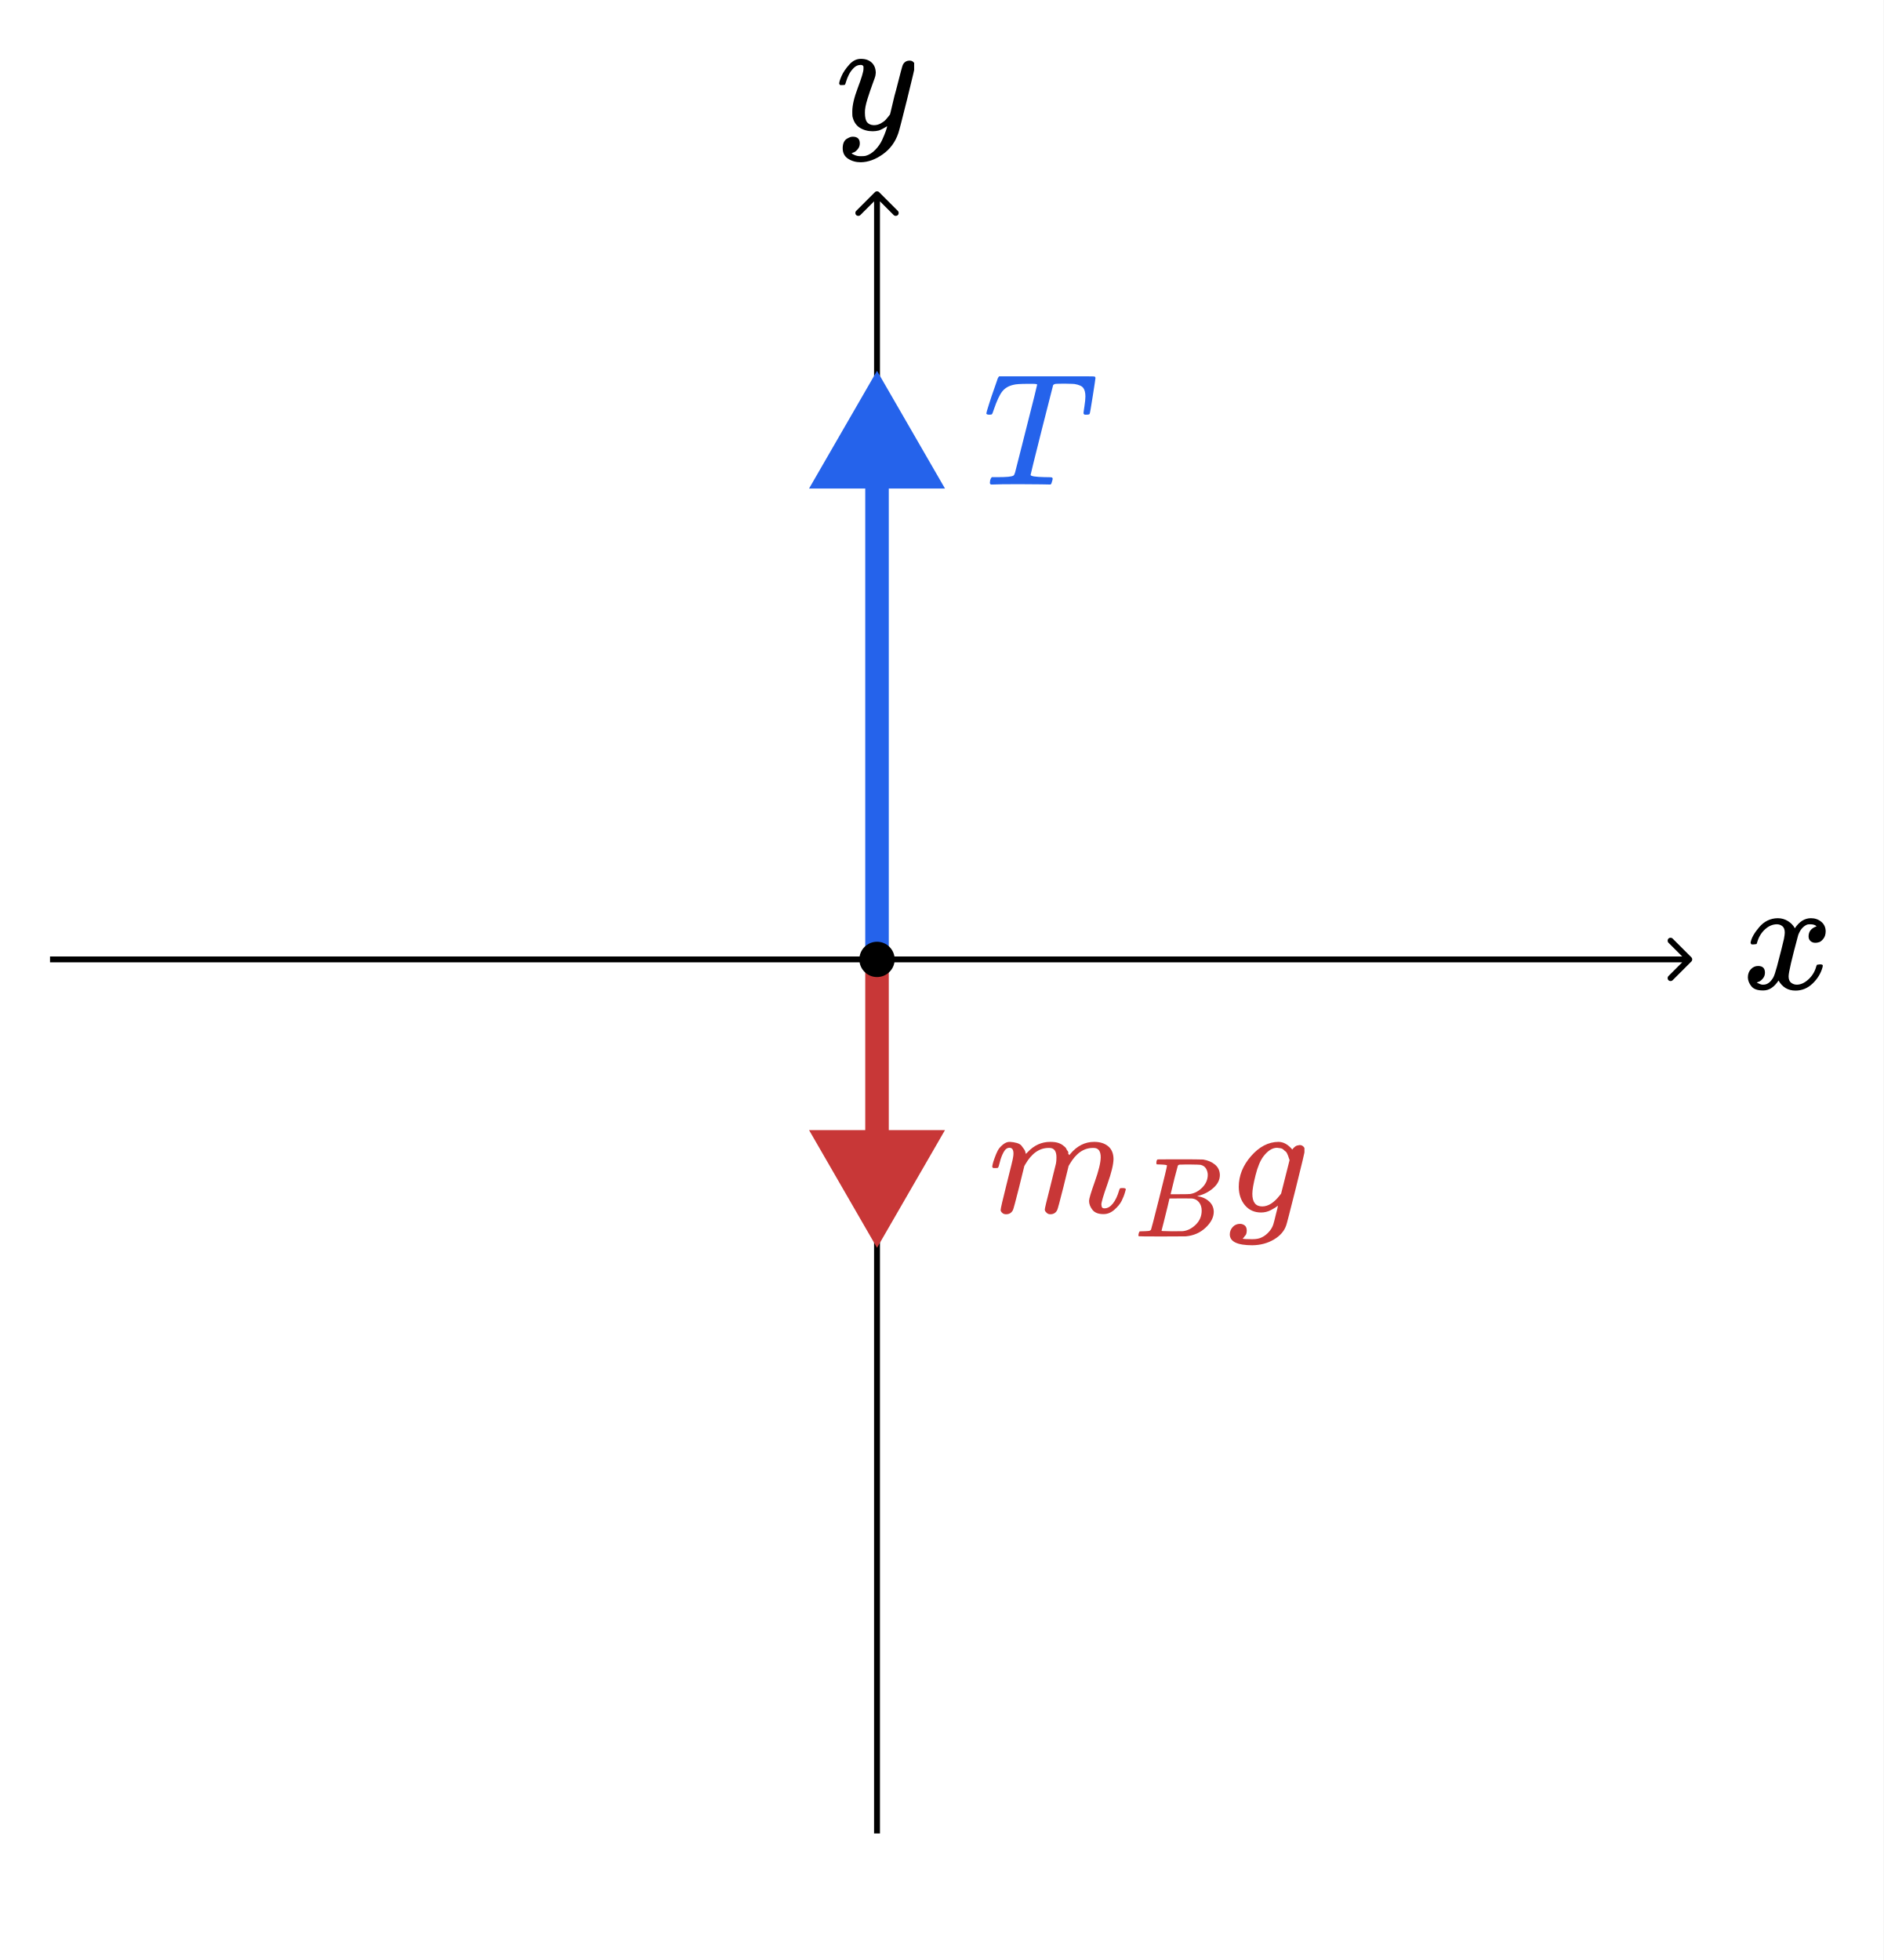
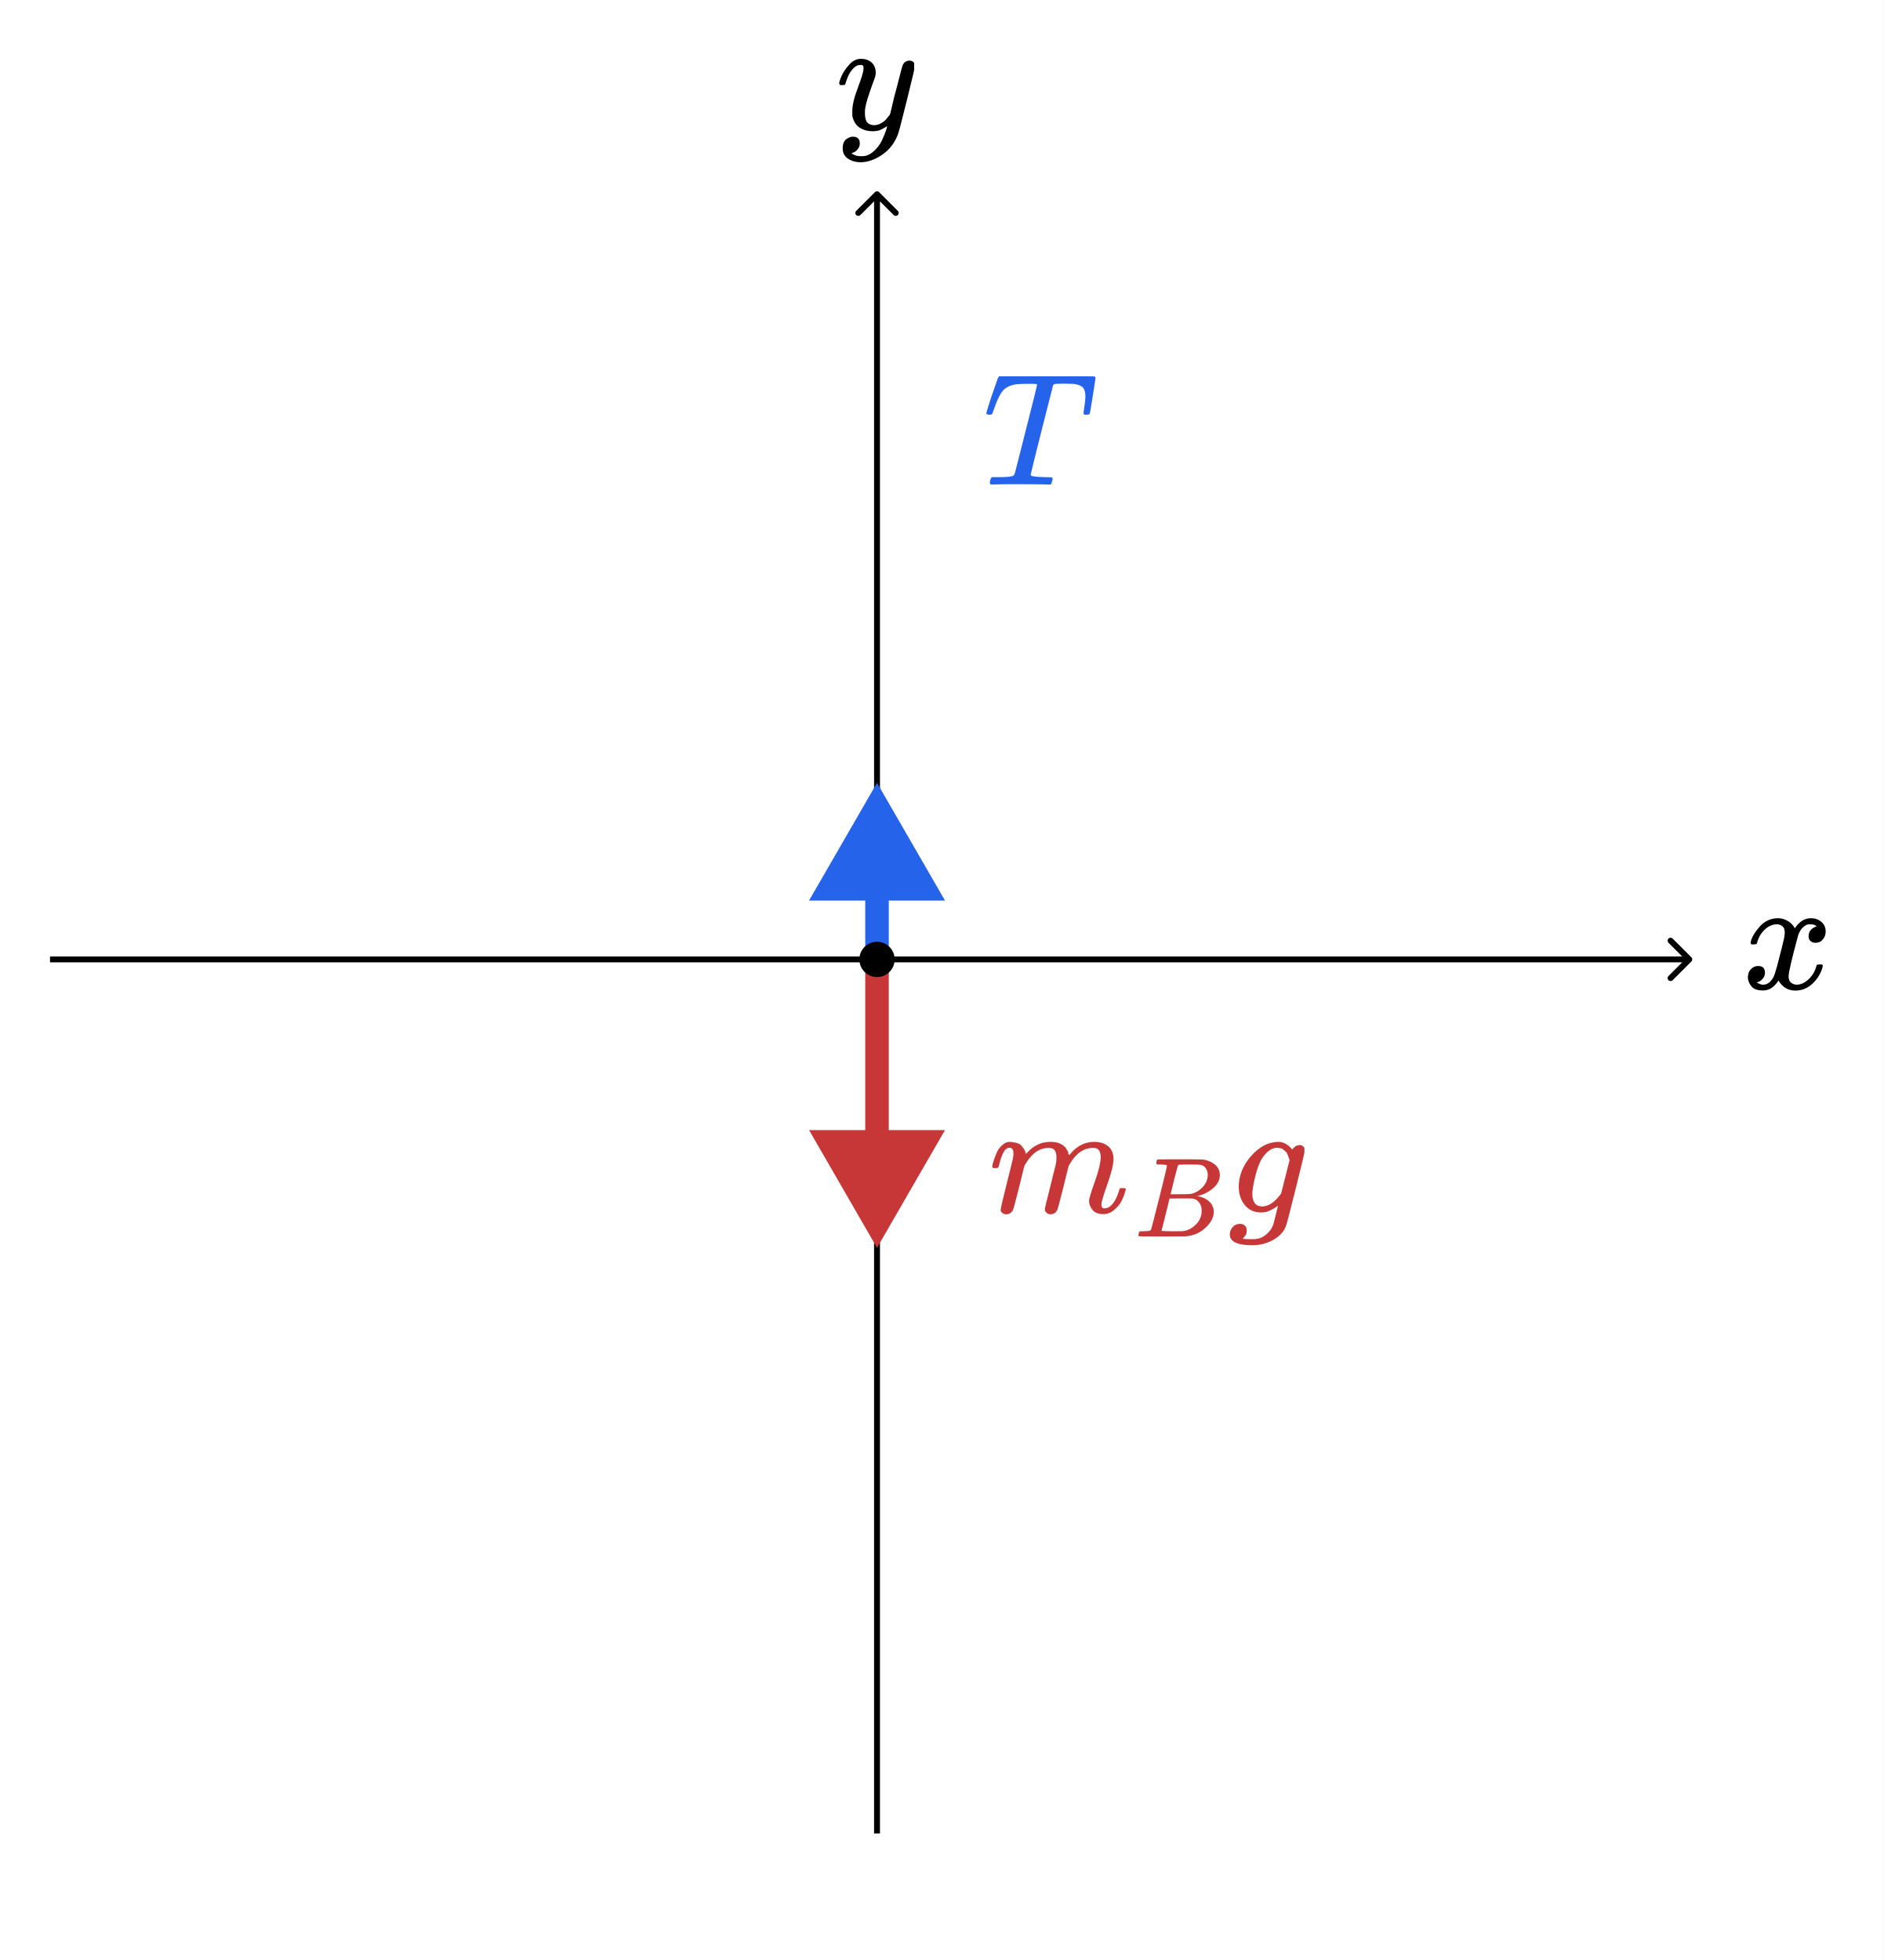
<svg xmlns="http://www.w3.org/2000/svg" width="320" height="333" viewBox="0 0 320 333" fill="none">
  <rect width="320" height="333" fill="white" />
  <path d="M9 162.5H8.5V163.5H9V163V162.5ZM287.354 163.354C287.549 163.158 287.549 162.842 287.354 162.646L284.172 159.464C283.976 159.269 283.66 159.269 283.464 159.464C283.269 159.66 283.269 159.976 283.464 160.172L286.293 163L283.464 165.828C283.269 166.024 283.269 166.34 283.464 166.536C283.66 166.731 283.976 166.731 284.172 166.536L287.354 163.354ZM9 163V163.5H287V163V162.5H9V163Z" fill="black" />
  <g clip-path="url(#clip0_2275_667)">
    <path d="M297.412 160.155C297.538 159.395 298.027 158.517 298.878 157.522C299.728 156.526 300.778 156.019 302.027 156.001C302.66 156.001 303.239 156.164 303.764 156.49C304.289 156.816 304.678 157.223 304.931 157.712C305.691 156.571 306.605 156.001 307.673 156.001C308.343 156.001 308.922 156.2 309.411 156.599C309.899 156.997 310.153 157.531 310.171 158.2C310.171 158.725 310.044 159.15 309.791 159.476C309.537 159.802 309.293 160.001 309.058 160.073C308.822 160.146 308.614 160.182 308.433 160.182C308.089 160.182 307.809 160.082 307.592 159.883C307.375 159.684 307.266 159.422 307.266 159.096C307.266 158.264 307.718 157.693 308.623 157.386C308.424 157.151 308.062 157.033 307.537 157.033C307.302 157.033 307.13 157.051 307.022 157.087C306.334 157.377 305.827 157.974 305.501 158.879C304.416 162.879 303.873 165.213 303.873 165.883C303.873 166.389 304.017 166.751 304.307 166.969C304.597 167.186 304.913 167.294 305.257 167.294C305.927 167.294 306.587 166.996 307.239 166.399C307.89 165.801 308.334 165.068 308.569 164.2C308.623 164.019 308.678 163.919 308.732 163.901C308.786 163.883 308.931 163.865 309.166 163.847H309.275C309.546 163.847 309.682 163.919 309.682 164.064C309.682 164.082 309.664 164.182 309.628 164.363C309.338 165.394 308.777 166.308 307.945 167.104C307.112 167.901 306.144 168.299 305.04 168.299C303.773 168.299 302.814 167.729 302.162 166.589C301.42 167.711 300.57 168.272 299.611 168.272H299.448C298.561 168.272 297.927 168.036 297.547 167.566C297.167 167.095 296.968 166.598 296.95 166.073C296.95 165.494 297.122 165.023 297.466 164.661C297.81 164.299 298.217 164.118 298.688 164.118C299.466 164.118 299.855 164.498 299.855 165.258C299.855 165.62 299.746 165.937 299.529 166.209C299.312 166.48 299.104 166.661 298.905 166.751C298.706 166.842 298.588 166.887 298.552 166.887L298.47 166.914C298.47 166.932 298.525 166.969 298.633 167.023C298.742 167.077 298.887 167.141 299.068 167.213C299.249 167.285 299.421 167.312 299.583 167.294C300.235 167.294 300.796 166.887 301.267 166.073C301.429 165.783 301.638 165.168 301.891 164.227C302.144 163.286 302.398 162.308 302.651 161.295C302.904 160.281 303.049 159.684 303.085 159.503C303.176 159.015 303.221 158.662 303.221 158.445C303.221 157.938 303.085 157.576 302.814 157.359C302.542 157.141 302.235 157.033 301.891 157.033C301.167 157.033 300.488 157.322 299.855 157.902C299.221 158.481 298.778 159.223 298.525 160.128C298.489 160.291 298.443 160.381 298.389 160.399C298.335 160.417 298.19 160.435 297.955 160.453H297.575C297.466 160.345 297.412 160.245 297.412 160.155Z" fill="black" />
  </g>
  <path d="M149.354 32.646C149.158 32.451 148.842 32.451 148.646 32.646L145.464 35.828C145.269 36.024 145.269 36.34 145.464 36.535C145.66 36.731 145.976 36.731 146.172 36.535L149 33.707L151.828 36.535C152.024 36.731 152.34 36.731 152.536 36.535C152.731 36.34 152.731 36.024 152.536 35.828L149.354 32.646ZM148.5 311L148.5 311.5L149.5 311.5L149.5 311L149 311L148.5 311ZM149 33L148.5 33L148.5 311L149 311L149.5 311L149.5 33L149 33Z" fill="black" />
  <g clip-path="url(#clip1_2275_667)">
    <path d="M142.572 14.209C142.572 13.955 142.708 13.521 142.979 12.905C143.251 12.29 143.685 11.647 144.282 10.978C144.88 10.308 145.55 9.982 146.292 10C147.034 10 147.631 10.208 148.084 10.625C148.536 11.041 148.772 11.62 148.79 12.362C148.754 12.706 148.726 12.896 148.708 12.933C148.708 12.987 148.564 13.403 148.274 14.182C147.984 14.96 147.686 15.838 147.378 16.816C147.07 17.793 146.925 18.571 146.943 19.151C146.943 19.929 147.07 20.472 147.324 20.78C147.577 21.088 147.957 21.25 148.464 21.269C148.88 21.269 149.27 21.169 149.632 20.97C149.994 20.771 150.274 20.563 150.473 20.345C150.672 20.128 150.917 19.829 151.206 19.449C151.206 19.431 151.252 19.25 151.342 18.906C151.433 18.562 151.559 18.028 151.722 17.304C151.885 16.58 152.057 15.91 152.238 15.295C152.926 12.58 153.306 11.159 153.379 11.032C153.614 10.543 154.003 10.299 154.546 10.299C154.782 10.299 154.972 10.362 155.116 10.489C155.261 10.616 155.361 10.724 155.415 10.815C155.469 10.905 155.488 10.987 155.469 11.059C155.469 11.294 155.026 13.195 154.139 16.761C153.252 20.327 152.745 22.282 152.618 22.626C152.112 24.129 151.234 25.323 149.985 26.21C148.736 27.098 147.486 27.55 146.237 27.568C145.423 27.568 144.708 27.369 144.092 26.971C143.477 26.573 143.169 25.975 143.169 25.179C143.169 24.78 143.233 24.445 143.359 24.174C143.486 23.902 143.658 23.703 143.875 23.577C144.092 23.45 144.273 23.359 144.418 23.305C144.563 23.251 144.717 23.224 144.88 23.224C145.676 23.224 146.075 23.604 146.075 24.364C146.075 24.726 145.966 25.043 145.749 25.314C145.531 25.586 145.323 25.767 145.124 25.858C144.925 25.948 144.807 25.993 144.771 25.993L144.69 26.02C144.726 26.111 144.898 26.22 145.206 26.346C145.513 26.473 145.821 26.536 146.129 26.536H146.346C146.654 26.536 146.889 26.518 147.052 26.482C147.649 26.319 148.202 25.975 148.708 25.45C149.215 24.925 149.604 24.364 149.876 23.767C150.147 23.169 150.356 22.663 150.5 22.246C150.645 21.83 150.718 21.558 150.718 21.431L150.555 21.54C150.446 21.613 150.274 21.712 150.039 21.839C149.804 21.965 149.568 22.074 149.333 22.165C148.971 22.255 148.618 22.3 148.274 22.3C147.441 22.3 146.708 22.101 146.075 21.703C145.441 21.305 145.025 20.662 144.825 19.775C144.807 19.648 144.798 19.368 144.798 18.933C144.798 17.902 145.115 16.553 145.749 14.888C146.382 13.222 146.699 12.163 146.699 11.711C146.699 11.693 146.699 11.675 146.699 11.656C146.699 11.493 146.699 11.385 146.699 11.331C146.699 11.276 146.663 11.213 146.59 11.14C146.518 11.068 146.418 11.032 146.292 11.032H146.183C145.767 11.032 145.387 11.204 145.043 11.548C144.699 11.892 144.427 12.263 144.228 12.661C144.029 13.059 143.875 13.44 143.767 13.802C143.658 14.164 143.585 14.363 143.549 14.399C143.513 14.435 143.368 14.453 143.115 14.453H142.735C142.626 14.345 142.572 14.263 142.572 14.209Z" fill="black" />
  </g>
-   <path d="M147 163C147 164.105 147.895 165 149 165C150.105 165 151 164.105 151 163H149H147ZM149 63L137.453 83H160.547L149 63ZM149 163H151V81H149H147V163H149Z" fill="#2563EB" />
+   <path d="M147 163C147 164.105 147.895 165 149 165C150.105 165 151 164.105 151 163H149H147ZM149 133L137.453 153H160.547L149 133ZM149 163H151V151H149H147V163H149Z" fill="#2563EB" />
  <g clip-path="url(#clip2_2275_667)">
    <path d="M168.089 70.454C167.745 70.454 167.573 70.381 167.573 70.237C167.573 70.146 167.718 69.639 168.008 68.717C168.297 67.794 168.605 66.88 168.93 65.975L169.392 64.645C169.482 64.319 169.6 64.084 169.745 63.939H182.448H184.891C185.47 63.939 185.814 63.948 185.923 63.966C186.031 63.984 186.095 64.066 186.113 64.211C186.113 64.319 185.959 65.351 185.651 67.305C185.344 69.259 185.172 70.246 185.136 70.264C185.136 70.391 184.964 70.454 184.62 70.454C184.457 70.454 184.349 70.454 184.294 70.454C184.24 70.454 184.186 70.409 184.131 70.318L184.077 70.237C184.077 70.128 184.131 69.721 184.24 69.015C184.349 68.309 184.403 67.757 184.403 67.359C184.403 66.726 184.285 66.246 184.05 65.921C183.815 65.595 183.317 65.369 182.557 65.242C182.466 65.224 181.942 65.206 180.983 65.188C180.15 65.188 179.625 65.197 179.408 65.215C179.191 65.233 179.028 65.305 178.92 65.432C178.902 65.45 178.259 67.975 176.992 73.005C175.726 78.036 175.092 80.597 175.092 80.687C175.092 80.904 175.888 81.031 177.481 81.067C178.06 81.067 178.431 81.076 178.594 81.094C178.757 81.112 178.838 81.194 178.838 81.339C178.838 81.429 178.811 81.556 178.757 81.719C178.684 82.044 178.603 82.234 178.512 82.289L178.458 82.316C178.404 82.316 178.341 82.316 178.268 82.316C178.178 82.316 177.707 82.307 176.857 82.289C176.006 82.271 174.785 82.262 173.192 82.262C170.858 82.262 169.374 82.28 168.74 82.316H168.333C168.225 82.207 168.17 82.126 168.17 82.072C168.17 82.017 168.189 81.855 168.225 81.583C168.297 81.348 168.388 81.176 168.496 81.067H169.256H169.555C171.002 81.067 171.862 80.986 172.134 80.823C172.152 80.805 172.17 80.796 172.188 80.796C172.278 80.742 172.369 80.561 172.459 80.253C172.55 79.945 172.912 78.525 173.545 75.991C173.853 74.761 174.106 73.756 174.305 72.978C175.572 68.002 176.205 65.459 176.205 65.351C176.205 65.26 175.943 65.215 175.418 65.215H174.577C173.364 65.215 172.568 65.269 172.188 65.378C171.373 65.559 170.74 65.93 170.288 66.491C169.835 67.052 169.347 68.101 168.822 69.639C168.695 70.038 168.605 70.273 168.55 70.345C168.496 70.418 168.369 70.454 168.17 70.454H168.089Z" fill="#2563EB" />
  </g>
  <path d="M149 212L160.547 192L137.453 192L149 212ZM149 163L147 163L147 194L149 194L151 194L151 163L149 163Z" fill="#C83737" />
  <g clip-path="url(#clip3_2275_667)">
    <path d="M168.57 198.209C168.588 198.1 168.615 197.955 168.652 197.774C168.688 197.593 168.796 197.249 168.977 196.742C169.158 196.236 169.339 195.81 169.52 195.466C169.702 195.122 169.991 194.788 170.389 194.462C170.788 194.136 171.186 193.982 171.584 194C171.982 194.018 172.371 194.082 172.752 194.19C173.132 194.299 173.403 194.462 173.566 194.679C173.729 194.896 173.874 195.095 174 195.276C174.127 195.457 174.2 195.629 174.218 195.792L174.272 195.982C174.272 196.018 174.281 196.037 174.299 196.037L174.598 195.738C175.684 194.579 176.96 194 178.426 194C178.734 194 179.014 194.018 179.268 194.054C179.521 194.091 179.757 194.154 179.974 194.245C180.191 194.335 180.363 194.426 180.49 194.516C180.616 194.607 180.752 194.715 180.897 194.842C181.042 194.969 181.132 195.086 181.168 195.195C181.205 195.303 181.277 195.421 181.386 195.548C181.494 195.675 181.53 195.783 181.494 195.874C181.458 195.964 181.485 196.046 181.576 196.118C181.666 196.19 181.684 196.254 181.63 196.308L181.847 196.037C182.988 194.679 184.336 194 185.893 194C186.87 194 187.658 194.245 188.255 194.733C188.852 195.222 189.16 195.937 189.178 196.878C189.178 197.801 188.834 199.231 188.146 201.168C187.459 203.105 187.115 204.263 187.115 204.644C187.133 204.897 187.178 205.069 187.25 205.159C187.323 205.25 187.459 205.295 187.658 205.295C188.164 205.295 188.635 205.024 189.07 204.481C189.504 203.938 189.857 203.195 190.128 202.254C190.183 202.055 190.237 201.937 190.291 201.901C190.346 201.865 190.49 201.847 190.726 201.847C191.088 201.847 191.269 201.919 191.269 202.064C191.269 202.082 191.233 202.218 191.16 202.471C191.015 202.996 190.816 203.512 190.563 204.019C190.309 204.526 189.893 205.033 189.314 205.54C188.735 206.046 188.11 206.291 187.44 206.273C186.59 206.273 185.974 206.028 185.594 205.54C185.214 205.051 185.024 204.544 185.024 204.019C185.024 203.675 185.35 202.589 186.001 200.761C186.653 198.933 186.988 197.557 187.006 196.634C187.006 195.566 186.608 195.032 185.811 195.032H185.676C184.119 195.032 182.807 195.946 181.739 197.774L181.549 198.1L180.653 201.738C180.055 204.11 179.711 205.386 179.621 205.567C179.386 206.055 178.996 206.3 178.453 206.3C178.218 206.3 178.028 206.236 177.883 206.11C177.738 205.983 177.639 205.874 177.584 205.784C177.53 205.693 177.503 205.603 177.503 205.512C177.503 205.313 177.811 204.019 178.426 201.63L179.404 197.666C179.458 197.394 179.485 197.05 179.485 196.634C179.485 195.566 179.087 195.032 178.29 195.032H178.155C176.598 195.032 175.286 195.946 174.218 197.774L174.028 198.1L173.132 201.738C172.534 204.11 172.19 205.386 172.1 205.567C171.865 206.055 171.475 206.3 170.932 206.3C170.697 206.3 170.507 206.246 170.362 206.137C170.217 206.028 170.118 205.92 170.064 205.811C170.009 205.702 169.991 205.612 170.009 205.54C170.009 205.304 170.353 203.82 171.041 201.087C171.747 198.299 172.1 196.842 172.1 196.715C172.154 196.444 172.181 196.199 172.181 195.982C172.181 195.331 171.955 195.005 171.503 195.005C171.104 195.005 170.769 195.258 170.498 195.765C170.226 196.272 170.018 196.824 169.873 197.421C169.729 198.019 169.62 198.344 169.548 198.399C169.511 198.435 169.367 198.453 169.113 198.453H168.733C168.624 198.344 168.57 198.263 168.57 198.209Z" fill="#C83737" />
    <path d="M197.169 197.846C196.824 197.846 196.619 197.84 196.555 197.827C196.491 197.814 196.459 197.744 196.459 197.616C196.459 197.27 196.529 197.059 196.67 196.982C196.683 196.969 197.515 196.963 199.166 196.963C202.48 196.963 204.227 196.976 204.406 197.001C205.212 197.129 205.884 197.417 206.422 197.865C206.959 198.313 207.234 198.902 207.247 199.631C207.247 200.45 206.876 201.186 206.134 201.839C205.392 202.492 204.541 202.933 203.581 203.163L203.389 203.221C204.208 203.336 204.88 203.63 205.404 204.104C205.929 204.577 206.198 205.166 206.211 205.87C206.211 206.804 205.75 207.706 204.829 208.577C203.907 209.447 202.775 209.94 201.431 210.055C201.341 210.068 199.991 210.074 197.38 210.074C194.821 210.074 193.522 210.061 193.484 210.036C193.432 209.997 193.407 209.946 193.407 209.882C193.407 209.792 193.42 209.703 193.445 209.613C193.509 209.37 193.573 209.236 193.637 209.21C193.688 209.197 193.784 209.191 193.925 209.191H194.04C194.386 209.191 194.77 209.172 195.192 209.133C195.371 209.095 195.493 209.018 195.557 208.903C195.595 208.852 196.056 207.073 196.939 203.567C197.822 200.06 198.263 198.211 198.263 198.019C198.263 197.929 197.899 197.872 197.169 197.846ZM205.193 199.631C205.193 199.247 205.097 198.889 204.905 198.556C204.713 198.224 204.4 198.006 203.965 197.904C203.875 197.878 203.286 197.859 202.199 197.846C201.943 197.846 201.674 197.846 201.392 197.846C201.111 197.846 200.887 197.852 200.721 197.865H200.471C200.279 197.878 200.157 197.942 200.106 198.057C200.081 198.108 199.876 198.876 199.492 200.361C199.492 200.399 199.486 200.438 199.473 200.476L198.878 202.895H200.433C201.469 202.895 202.064 202.882 202.218 202.856C202.986 202.728 203.67 202.357 204.272 201.743C204.873 201.129 205.18 200.425 205.193 199.631ZM204.157 205.678C204.157 205.115 204.009 204.648 203.715 204.277C203.421 203.906 203.037 203.688 202.563 203.624C202.487 203.611 201.956 203.605 200.97 203.605C199.46 203.605 198.699 203.611 198.686 203.624C198.686 203.65 198.577 204.117 198.359 205.025C198.142 205.934 197.918 206.836 197.688 207.732L197.342 209.076C197.342 209.127 197.419 209.153 197.572 209.153C197.726 209.153 198.244 209.165 199.127 209.191C200.266 209.191 200.881 209.185 200.97 209.172C201.764 209.082 202.493 208.711 203.158 208.058C203.824 207.406 204.157 206.612 204.157 205.678Z" fill="#C83737" />
    <path d="M217.109 204.834C216.837 205.069 216.439 205.323 215.914 205.594C215.389 205.866 214.837 206.001 214.258 206.001C213.118 206.001 212.204 205.594 211.516 204.78C210.828 203.965 210.475 202.924 210.457 201.657C210.457 199.756 211.154 198.01 212.547 196.417C213.941 194.824 215.489 194.018 217.19 194C218.041 194 218.828 194.435 219.553 195.304L219.634 195.195C219.67 195.141 219.715 195.086 219.77 195.032C219.824 194.978 219.905 194.905 220.014 194.815C220.123 194.724 220.24 194.661 220.367 194.625C220.494 194.589 220.639 194.562 220.801 194.543C221.055 194.543 221.263 194.625 221.426 194.788C221.589 194.951 221.679 195.123 221.697 195.304C221.697 195.575 221.182 197.765 220.15 201.874C219.118 205.983 218.575 208.083 218.521 208.173C218.195 209.151 217.498 209.956 216.43 210.59C215.362 211.223 214.14 211.549 212.765 211.567C210.212 211.567 208.936 210.952 208.936 209.721C208.936 209.25 209.099 208.834 209.425 208.472C209.751 208.11 210.167 207.929 210.674 207.929C210.945 207.929 211.199 208.011 211.434 208.173C211.67 208.336 211.796 208.617 211.814 209.015C211.814 209.196 211.796 209.368 211.76 209.531C211.724 209.694 211.66 209.821 211.57 209.911C211.479 210.002 211.407 210.092 211.353 210.183C211.298 210.273 211.235 210.346 211.163 210.4L211.108 210.454H211.136C211.317 210.508 211.86 210.536 212.765 210.536C213.452 210.536 213.996 210.427 214.394 210.21C214.81 210.011 215.199 209.712 215.561 209.314C215.923 208.916 216.177 208.49 216.321 208.038C216.43 207.694 216.575 207.133 216.756 206.354C216.991 205.485 217.109 204.979 217.109 204.834ZM219.091 197.096L218.982 196.797C218.928 196.598 218.883 196.462 218.847 196.39C218.81 196.317 218.756 196.191 218.684 196.01C218.611 195.829 218.521 195.702 218.412 195.629C218.304 195.557 218.186 195.458 218.059 195.331C217.932 195.204 217.77 195.123 217.57 195.086C217.371 195.05 217.172 195.023 216.973 195.005C216.177 195.005 215.407 195.485 214.665 196.444C214.122 197.15 213.67 198.227 213.308 199.675C212.946 201.123 212.765 202.173 212.765 202.825C212.765 204.255 213.326 204.97 214.448 204.97C215.462 204.97 216.457 204.336 217.435 203.069L217.652 202.797L219.091 197.096Z" fill="#C83737" />
  </g>
  <circle cx="149" cy="163" r="3" fill="black" />
  <defs>
    <clipPath id="clip0_2275_667">
      <rect width="15.528" height="12.3" fill="white" transform="translate(296 156)" />
    </clipPath>
    <clipPath id="clip1_2275_667">
      <rect width="13.308" height="17.568" fill="white" transform="translate(142 10)" />
    </clipPath>
    <clipPath id="clip2_2275_667">
      <rect width="20" height="20" fill="white" transform="translate(167 63)" />
    </clipPath>
    <clipPath id="clip3_2275_667">
      <rect width="53.616" height="17.568" fill="white" transform="translate(168 194)" />
    </clipPath>
  </defs>
</svg>
